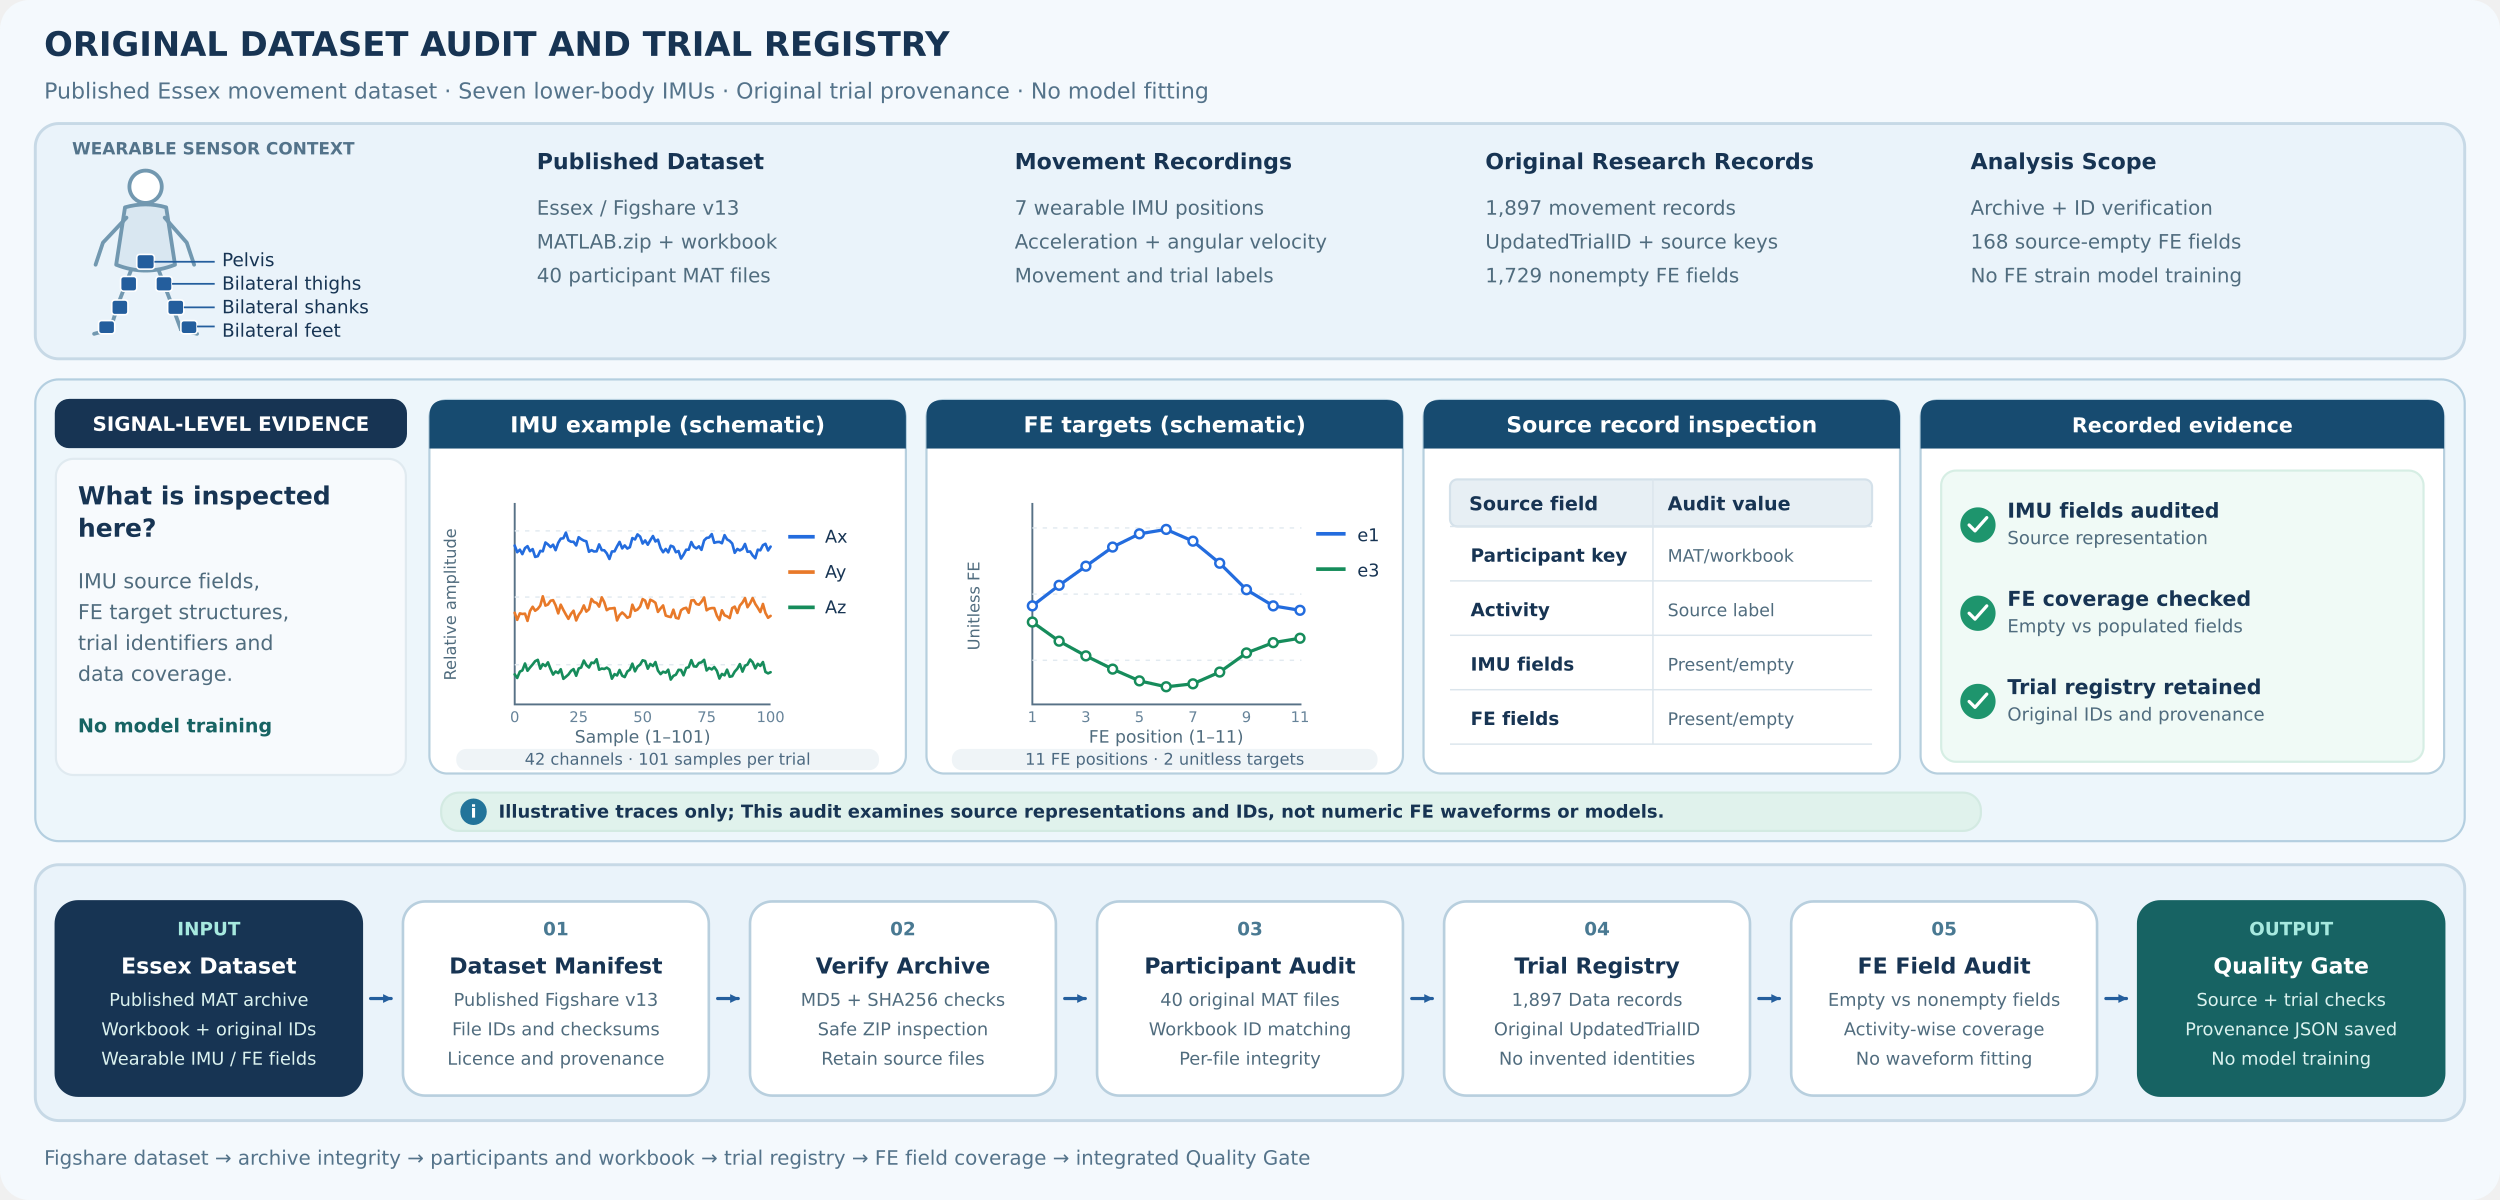
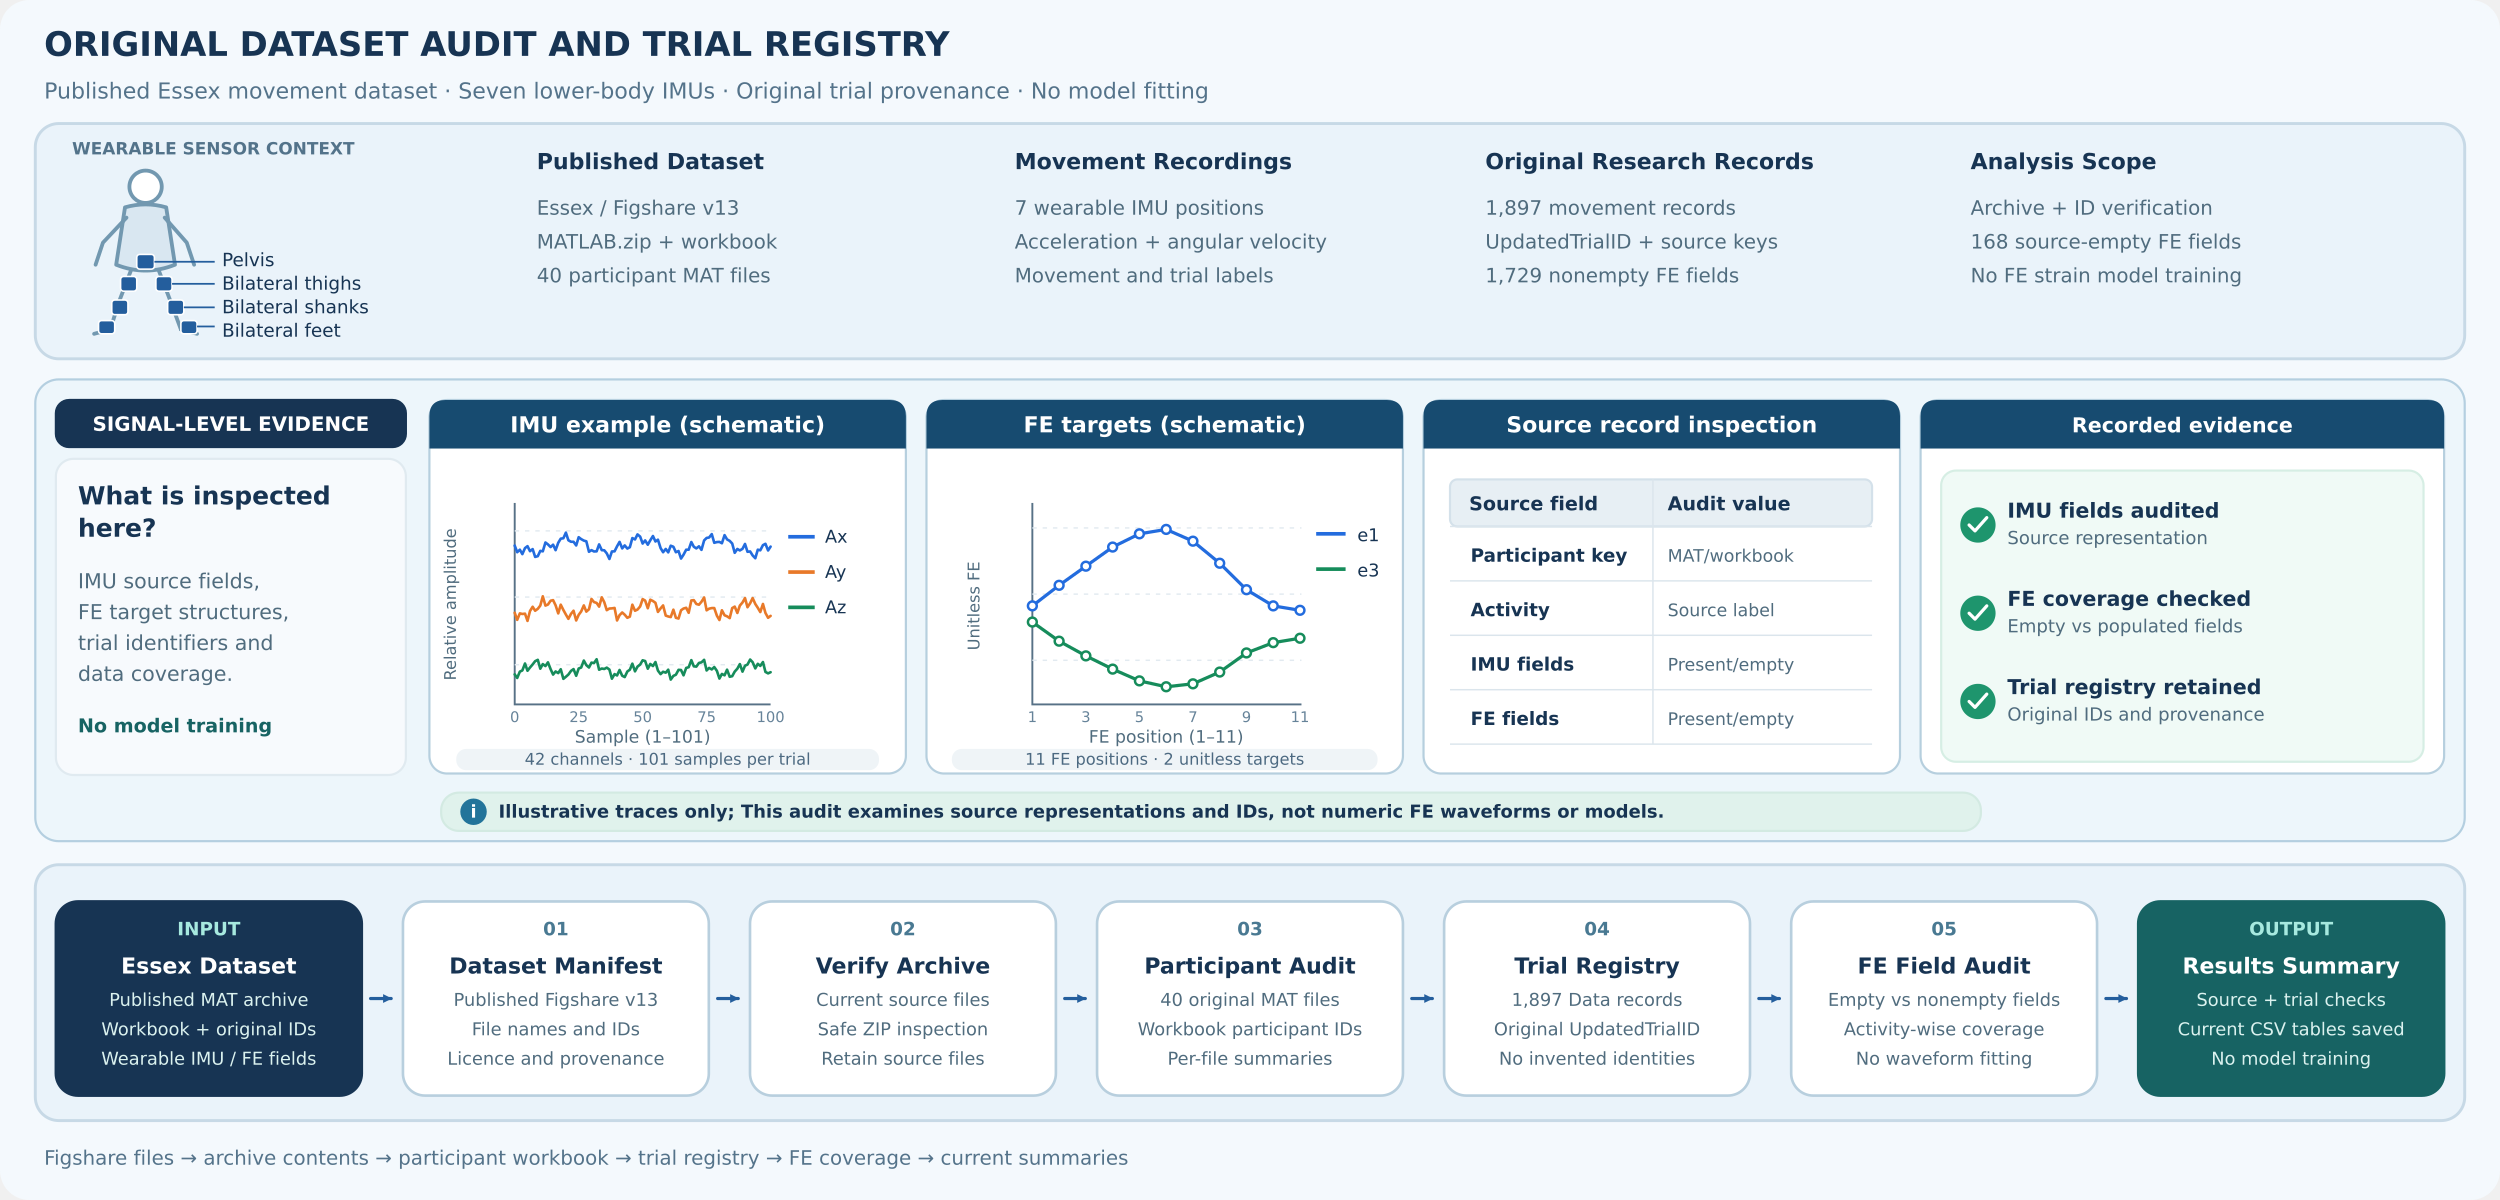
<svg xmlns="http://www.w3.org/2000/svg" width="1700" height="816" viewBox="0 0 1700 816" role="img" aria-labelledby="title desc">
  <defs>
    <marker id="arrow" markerUnits="userSpaceOnUse" markerWidth="6" markerHeight="6" refX="5.5" refY="3" orient="auto">
      <path d="M0 0 L6 3 L0 6 Z" fill="#245E9D" />
    </marker>
  </defs>
  <rect width="1700" height="816" rx="20" fill="#F4F9FD" />
  <g font-family="DejaVu Sans, Arial, sans-serif">
    <text x="30" y="38" font-size="23" font-weight="700" fill="#173453">ORIGINAL DATASET AUDIT AND TRIAL REGISTRY</text>
    <text x="30" y="67" font-size="15" fill="#54738A">Published Essex movement dataset · Seven lower-body IMUs · Original trial provenance · No model fitting</text>
    <rect x="24" y="84" width="1652" height="160" rx="16" fill="#EAF3FA" stroke="#C7D9E6" stroke-width="2" />
    <g aria-label="Front-view schematic of seven lower-limb wearable sensor placements">
      <text x="49" y="105" font-size="11.5" font-weight="700" fill="#53738A">WEARABLE SENSOR CONTEXT</text>
      <g stroke="#7298B0" stroke-width="2.6" stroke-linejoin="round" stroke-linecap="round">
        <circle cx="99" cy="127" r="11" fill="#FFFFFF" />
        <path d="M85 141 Q99 137 113 141 L119 180 Q99 188 79 180 Z" fill="#D9E7F1" />
        <path d="M86 148 L70 165 L65 180 M112 148 L127 165 L132 180" fill="none" />
        <path d="M89 184 L81 205 L75 224 M108 184 L116 205 L123 224" fill="none" />
        <path d="M75 224 L64 227 M123 224 L134 227" fill="none" />
      </g>
      <g fill="#245E9D" stroke="#FFFFFF" stroke-width="1.1">
        <rect x="93" y="173" width="12" height="10" rx="2" />
        <rect x="82" y="188" width="11" height="10" rx="2" />
        <rect x="106" y="188" width="11" height="10" rx="2" />
        <rect x="76" y="204" width="11" height="10" rx="2" />
        <rect x="114" y="204" width="11" height="10" rx="2" />
        <rect x="67" y="218" width="11" height="9" rx="2" />
        <rect x="123" y="218" width="11" height="9" rx="2" />
      </g>
      <g stroke="#245E9D" stroke-width="1.2" fill="none">
        <path d="M105 178 H146" />
        <path d="M117 193 H146" />
        <path d="M125 209 H146" />
        <path d="M134 222 H146" />
      </g>
      <g fill="#173453" font-size="12.5">
        <text x="151" y="181">Pelvis</text>
        <text x="151" y="197">Bilateral thighs</text>
        <text x="151" y="213">Bilateral shanks</text>
        <text x="151" y="229">Bilateral feet</text>
      </g>
    </g>
    <g fill="#506C7E" font-size="13.5">
      <text x="365" y="115" font-size="15" font-weight="700" fill="#173453">Published Dataset</text>
      <text x="365" y="146">Essex / Figshare v13</text>
      <text x="365" y="169">MATLAB.zip + workbook</text>
      <text x="365" y="192">40 participant MAT files</text>
      <text x="690" y="115" font-size="15" font-weight="700" fill="#173453">Movement Recordings</text>
      <text x="690" y="146">7 wearable IMU positions</text>
      <text x="690" y="169">Acceleration + angular velocity</text>
      <text x="690" y="192">Movement and trial labels</text>
      <text x="1010" y="115" font-size="15" font-weight="700" fill="#173453">Original Research Records</text>
      <text x="1010" y="146">1,897 movement records</text>
      <text x="1010" y="169">UpdatedTrialID + source keys</text>
      <text x="1010" y="192">1,729 nonempty FE fields</text>
      <text x="1340" y="115" font-size="15" font-weight="700" fill="#173453">Analysis Scope</text>
      <text x="1340" y="146">Archive + ID verification</text>
      <text x="1340" y="169">168 source-empty FE fields</text>
      <text x="1340" y="192">No FE strain model training</text>
    </g>
    <g aria-label="Additional signal-level evidence">
      <rect x="24" y="258" width="1652" height="314" rx="16" fill="#EDF6FB" stroke="#B4CFE0" stroke-width="1.5" />
      <rect x="38" y="272" width="238" height="32" rx="9" fill="#173453" stroke="#173453" stroke-width="1.5" />
      <text x="157" y="293" font-size="13.5" fill="#FFFFFF" font-weight="700" text-anchor="middle">SIGNAL-LEVEL EVIDENCE</text>
      <rect x="38" y="312" width="238" height="215" rx="12" fill="#F7FAFD" stroke="#E0EAF0" stroke-width="1.5" />
      <text x="53" y="343" font-size="17" fill="#173453" font-weight="700">What is inspected</text>
      <text x="53" y="365" font-size="17" fill="#173453" font-weight="700">here?</text>
      <text x="53" y="400" font-size="14" fill="#506C7E">IMU source fields,</text>
      <text x="53" y="421" font-size="14" fill="#506C7E">FE target structures,</text>
      <text x="53" y="442" font-size="14" fill="#506C7E">trial identifiers and</text>
      <text x="53" y="463" font-size="14" fill="#506C7E">data coverage.</text>
      <text x="53" y="498" font-size="13" fill="#176363" font-weight="700">No model training</text>
      <rect x="292" y="272" width="324" height="254" rx="12" fill="#FFFFFF" stroke="#B6CFDE" stroke-width="1.5" />
      <path d="M303 272 H605 Q616 272 616 283 V305 H292 V283 Q292 272 303 272 Z" fill="#174B70" />
      <text x="454" y="294" font-size="15" fill="#FFFFFF" font-weight="700" text-anchor="middle">IMU example (schematic)</text>
      <rect x="630" y="272" width="324" height="254" rx="12" fill="#FFFFFF" stroke="#B6CFDE" stroke-width="1.5" />
      <path d="M641 272 H943 Q954 272 954 283 V305 H630 V283 Q630 272 641 272 Z" fill="#174B70" />
      <text x="792" y="294" font-size="15" fill="#FFFFFF" font-weight="700" text-anchor="middle">FE targets (schematic)</text>
      <rect x="968" y="272" width="324" height="254" rx="12" fill="#FFFFFF" stroke="#B6CFDE" stroke-width="1.5" />
      <path d="M979 272 H1281 Q1292 272 1292 283 V305 H968 V283 Q968 272 979 272 Z" fill="#174B70" />
      <text x="1130" y="294" font-size="15" fill="#FFFFFF" font-weight="700" text-anchor="middle">Source record inspection</text>
      <rect x="1306" y="272" width="356" height="254" rx="12" fill="#FFFFFF" stroke="#B6CFDE" stroke-width="1.5" />
      <path d="M1317 272 H1651 Q1662 272 1662 283 V305 H1306 V283 Q1306 272 1317 272 Z" fill="#174B70" />
      <text x="1484" y="294" font-size="14" fill="#FFFFFF" font-weight="700" text-anchor="middle">Recorded evidence</text>
      <g aria-label="Schematic IMU accelerometer example">
        <path d="M350 342 V479 H524" fill="none" stroke="#577186" stroke-width="1.3" />
        <path d="M350 361 H524" stroke="#E2EAF0" stroke-width="1" stroke-dasharray="3 4" />
        <path d="M350 406 H524" stroke="#E2EAF0" stroke-width="1" stroke-dasharray="3 4" />
        <path d="M350 452 H524" stroke="#E2EAF0" stroke-width="1" stroke-dasharray="3 4" />
        <polyline points="350.0,371.0 351.7,375.5 353.5,373.8 355.2,376.8 357.0,372.7 358.7,371.4 360.4,374.8 362.2,373.4 363.9,378.7 365.7,378.2 367.4,374.6 369.1,374.9 370.9,368.9 372.6,370.2 374.4,372.0 376.1,370.4 377.8,374.1 379.6,369.1 381.3,366.3 383.1,366.0 384.8,362.2 386.5,367.4 388.3,368.4 390.0,368.4 391.8,370.9 393.5,365.3 395.2,366.6 397.0,367.6 398.7,368.1 400.5,375.2 402.2,374.1 403.9,375.0 405.7,374.9 407.4,370.2 409.2,374.1 410.9,374.2 412.6,376.3 414.4,380.1 416.1,375.0 417.9,374.9 419.6,371.5 421.3,368.5 423.1,372.9 424.8,370.9 426.6,373.0 428.3,372.1 430.0,365.9 431.8,366.8 433.5,363.4 435.3,364.9 437.0,369.6 438.7,367.5 440.5,370.4 442.2,367.4 444.0,364.5 445.7,368.2 447.4,367.0 449.2,372.7 450.9,375.5 452.7,373.3 454.4,375.6 456.1,371.1 457.9,371.8 459.6,375.5 461.4,374.7 463.1,379.8 464.8,377.2 466.6,373.8 468.3,373.8 470.1,368.6 471.8,371.8 473.5,372.9 475.3,371.5 477.0,373.9 478.8,367.5 480.5,365.8 482.2,365.5 484.0,363.2 485.7,369.1 487.5,368.6 489.2,368.5 490.9,369.4 492.7,363.9 494.4,366.8 496.2,367.8 497.9,369.6 499.6,375.9 501.4,373.3 503.1,374.3 504.9,373.2 506.6,369.9 508.3,375.2 510.1,375.0 511.8,377.7 513.6,379.6 515.3,373.8 517.0,374.2 518.8,370.7 520.5,369.8 522.3,374.3 524.0,371.7" fill="none" stroke="#236CDE" stroke-width="1.8" stroke-linecap="round" stroke-linejoin="round" />
        <path d="M536 365 H554" stroke="#236CDE" stroke-width="2.5" />
        <text x="561" y="369" font-size="12" fill="#173453">Ax</text>
        <polyline points="350.0,416.7 351.7,421.5 353.5,417.1 355.2,417.5 357.0,417.3 358.7,422.2 360.4,415.5 362.2,412.6 363.9,415.3 365.7,414.0 367.4,411.8 369.1,405.5 370.9,411.8 372.6,411.1 374.4,408.5 376.1,408.1 377.8,411.6 379.6,417.1 381.3,411.2 383.1,414.8 384.8,417.9 386.5,420.8 388.3,417.4 390.0,415.3 391.8,421.9 393.5,418.1 395.2,415.8 397.0,411.7 398.7,415.9 400.5,414.3 402.2,407.3 403.9,409.4 405.7,410.0 407.4,412.5 409.2,406.2 410.9,409.5 412.6,414.9 414.4,413.8 416.1,413.7 417.9,413.4 419.6,421.9 421.3,418.3 423.1,416.5 424.8,418.0 426.6,420.1 428.3,419.3 430.0,411.2 431.8,415.3 433.5,414.5 435.3,412.4 437.0,407.4 438.7,408.4 440.5,413.6 442.2,407.8 444.0,408.7 445.7,409.9 447.4,416.1 449.2,413.7 450.9,411.7 452.7,418.6 454.4,419.2 456.1,419.6 457.9,414.6 459.6,420.1 461.4,420.6 463.1,415.0 464.8,413.8 466.6,413.3 468.3,416.7 470.1,408.3 471.8,408.1 473.5,410.7 475.3,411.2 477.0,409.2 478.8,406.3 480.5,415.0 482.2,413.9 484.0,413.5 485.7,413.5 487.5,418.7 489.2,421.6 490.9,415.0 492.7,418.4 494.4,419.1 496.2,420.3 497.9,413.5 499.6,412.5 501.4,416.8 503.1,411.8 504.9,409.7 506.6,406.7 508.3,412.9 510.1,410.2 511.8,406.7 513.6,410.7 515.3,413.3 517.0,416.2 518.8,410.7 520.5,416.8 522.3,420.1 524.0,418.8" fill="none" stroke="#E87929" stroke-width="1.8" stroke-linecap="round" stroke-linejoin="round" />
        <path d="M536 389 H554" stroke="#E87929" stroke-width="2.5" />
        <text x="561" y="393" font-size="12" fill="#173453">Ay</text>
        <polyline points="350.0,458.6 351.7,461.0 353.5,456.7 355.2,455.9 357.0,451.2 358.7,456.1 360.4,453.9 362.2,451.8 363.9,449.6 365.7,448.7 367.4,454.7 369.1,451.6 370.9,452.9 372.6,450.4 374.4,455.0 376.1,458.7 377.8,456.6 379.6,457.7 381.3,455.1 383.1,461.6 384.8,460.2 386.5,458.7 388.3,456.2 390.0,455.0 391.8,459.5 393.5,454.6 395.2,453.9 397.0,449.2 398.7,452.3 400.5,453.9 402.2,450.6 403.9,450.9 405.7,448.3 407.4,455.4 409.2,454.6 410.9,454.9 412.6,454.0 414.4,455.3 416.1,461.5 417.9,458.4 419.6,459.3 421.3,455.6 423.1,459.5 424.8,460.4 426.6,456.6 428.3,455.4 430.0,451.3 431.8,456.5 433.5,453.3 435.3,451.9 437.0,449.0 438.7,449.5 440.5,454.7 442.2,451.5 444.0,452.9 445.7,450.2 447.4,456.0 449.2,458.4 450.9,456.8 452.7,457.4 454.4,455.4 456.1,462.1 457.9,459.6 459.6,458.8 461.4,455.5 463.1,455.6 464.8,459.2 466.6,454.2 468.3,453.7 470.1,448.9 471.8,453.1 473.5,453.3 475.3,450.8 477.0,450.4 478.8,448.7 480.5,455.9 482.2,454.2 484.0,455.2 485.7,453.6 487.5,456.2 489.2,461.4 490.9,458.3 492.7,459.2 494.4,455.4 496.2,460.2 497.9,459.8 499.6,456.7 501.4,454.7 503.1,451.6 504.9,456.7 506.6,452.7 508.3,451.9 510.1,448.5 511.8,450.3 513.6,454.5 515.3,451.4 517.0,452.8 518.8,450.2 520.5,456.9 522.3,457.9 524.0,457.1" fill="none" stroke="#168C5B" stroke-width="1.8" stroke-linecap="round" stroke-linejoin="round" />
        <path d="M536 413 H554" stroke="#168C5B" stroke-width="2.5" />
        <text x="561" y="417" font-size="12" fill="#173453">Az</text>
        <text x="350" y="491" font-size="10" fill="#668399" text-anchor="middle">0</text>
        <text x="393.5" y="491" font-size="10" fill="#668399" text-anchor="middle">25</text>
        <text x="437" y="491" font-size="10" fill="#668399" text-anchor="middle">50</text>
        <text x="480.5" y="491" font-size="10" fill="#668399" text-anchor="middle">75</text>
        <text x="524" y="491" font-size="10" fill="#668399" text-anchor="middle">100</text>
        <text x="437" y="505" font-size="11.7" fill="#506C7E" text-anchor="middle">Sample (1–101)</text>
        <text x="310" y="411" font-size="11" fill="#506C7E" text-anchor="middle" transform="rotate(-90 310 411)">Relative amplitude</text>
        <rect x="311" y="510" width="286" height="13" rx="6" fill="#EFF4F7" stroke="#EFF4F7" stroke-width="1.5" />
        <text x="454" y="520" font-size="11" fill="#4C6981" text-anchor="middle">42 channels · 101 samples per trial</text>
      </g>
      <g aria-label="Schematic finite-element e1 and e3 target example">
        <path d="M702 342 V479 H885" fill="none" stroke="#577186" stroke-width="1.3" />
        <path d="M702 359 H885" stroke="#E2EAF0" stroke-width="1" stroke-dasharray="3 4" />
        <path d="M702 404 H885" stroke="#E2EAF0" stroke-width="1" stroke-dasharray="3 4" />
        <path d="M702 449 H885" stroke="#E2EAF0" stroke-width="1" stroke-dasharray="3 4" />
        <polyline points="702.0,412 720.2,398 738.4,385 756.6,372 774.8,363 793.0,360 811.2,368 829.4,383 847.6,401 865.8,412 884.0,415" fill="none" stroke="#236CDE" stroke-width="2.2" stroke-linecap="round" stroke-linejoin="round" />
        <circle cx="702.0" cy="412" r="3" fill="#FFFFFF" stroke="#236CDE" stroke-width="1.7" />
        <circle cx="720.2" cy="398" r="3" fill="#FFFFFF" stroke="#236CDE" stroke-width="1.7" />
        <circle cx="738.4" cy="385" r="3" fill="#FFFFFF" stroke="#236CDE" stroke-width="1.7" />
        <circle cx="756.6" cy="372" r="3" fill="#FFFFFF" stroke="#236CDE" stroke-width="1.7" />
        <circle cx="774.8" cy="363" r="3" fill="#FFFFFF" stroke="#236CDE" stroke-width="1.7" />
        <circle cx="793.0" cy="360" r="3" fill="#FFFFFF" stroke="#236CDE" stroke-width="1.7" />
        <circle cx="811.2" cy="368" r="3" fill="#FFFFFF" stroke="#236CDE" stroke-width="1.7" />
        <circle cx="829.4" cy="383" r="3" fill="#FFFFFF" stroke="#236CDE" stroke-width="1.7" />
        <circle cx="847.6" cy="401" r="3" fill="#FFFFFF" stroke="#236CDE" stroke-width="1.7" />
        <circle cx="865.8" cy="412" r="3" fill="#FFFFFF" stroke="#236CDE" stroke-width="1.7" />
        <circle cx="884.0" cy="415" r="3" fill="#FFFFFF" stroke="#236CDE" stroke-width="1.7" />
        <polyline points="702.0,423 720.2,436 738.4,446 756.6,455 774.8,463 793.0,467 811.2,465 829.4,457 847.6,444 865.8,437 884.0,434" fill="none" stroke="#168C5B" stroke-width="2.2" stroke-linecap="round" stroke-linejoin="round" />
        <circle cx="702.0" cy="423" r="3" fill="#FFFFFF" stroke="#168C5B" stroke-width="1.7" />
        <circle cx="720.2" cy="436" r="3" fill="#FFFFFF" stroke="#168C5B" stroke-width="1.7" />
        <circle cx="738.4" cy="446" r="3" fill="#FFFFFF" stroke="#168C5B" stroke-width="1.7" />
        <circle cx="756.6" cy="455" r="3" fill="#FFFFFF" stroke="#168C5B" stroke-width="1.7" />
        <circle cx="774.8" cy="463" r="3" fill="#FFFFFF" stroke="#168C5B" stroke-width="1.7" />
        <circle cx="793.0" cy="467" r="3" fill="#FFFFFF" stroke="#168C5B" stroke-width="1.7" />
        <circle cx="811.2" cy="465" r="3" fill="#FFFFFF" stroke="#168C5B" stroke-width="1.7" />
        <circle cx="829.4" cy="457" r="3" fill="#FFFFFF" stroke="#168C5B" stroke-width="1.7" />
        <circle cx="847.6" cy="444" r="3" fill="#FFFFFF" stroke="#168C5B" stroke-width="1.7" />
        <circle cx="865.8" cy="437" r="3" fill="#FFFFFF" stroke="#168C5B" stroke-width="1.7" />
        <circle cx="884.0" cy="434" r="3" fill="#FFFFFF" stroke="#168C5B" stroke-width="1.7" />
        <text x="702" y="491" font-size="10" fill="#668399" text-anchor="middle">1</text>
        <text x="738.4" y="491" font-size="10" fill="#668399" text-anchor="middle">3</text>
        <text x="774.8" y="491" font-size="10" fill="#668399" text-anchor="middle">5</text>
        <text x="811.2" y="491" font-size="10" fill="#668399" text-anchor="middle">7</text>
        <text x="847.6" y="491" font-size="10" fill="#668399" text-anchor="middle">9</text>
        <text x="884" y="491" font-size="10" fill="#668399" text-anchor="middle">11</text>
        <text x="793" y="505" font-size="11.7" fill="#506C7E" text-anchor="middle">FE position (1–11)</text>
        <text x="666" y="412" font-size="11" fill="#506C7E" text-anchor="middle" transform="rotate(-90 666 412)">Unitless FE</text>
        <path d="M895 363 H915" stroke="#236CDE" stroke-width="2.5" />
        <text x="923" y="368" font-size="12" fill="#173453">e1</text>
        <path d="M895 387 H915" stroke="#168C5B" stroke-width="2.5" />
        <text x="923" y="392" font-size="12" fill="#173453">e3</text>
        <rect x="648" y="510" width="288" height="13" rx="6" fill="#EFF4F7" stroke="#EFF4F7" stroke-width="1.5" />
        <text x="792" y="520" font-size="11" fill="#4C6981" text-anchor="middle">11 FE positions · 2 unitless targets</text>
      </g>
      <g aria-label="Source schema fields">
        <rect x="986" y="326" width="287" height="32" rx="5" fill="#E7EFF4" stroke="#D4E1EA" stroke-width="1.5" />
        <text x="999" y="347" font-size="13" fill="#173453" font-weight="700">Source field</text>
        <text x="1134" y="347" font-size="13" fill="#173453" font-weight="700">Audit value</text>
        <path d="M986 358 H1273" stroke="#DBE5EC" stroke-width="1" />
        <path d="M986 395 H1273" stroke="#DBE5EC" stroke-width="1" />
        <path d="M986 432 H1273" stroke="#DBE5EC" stroke-width="1" />
        <path d="M986 469 H1273" stroke="#DBE5EC" stroke-width="1" />
        <path d="M986 506 H1273" stroke="#DBE5EC" stroke-width="1" />
        <path d="M1124 326 V506" stroke="#DBE5EC" stroke-width="1" />
        <text x="1000" y="382" font-size="12.5" fill="#173453" font-weight="700">Participant key</text>
        <text x="1134" y="382" font-size="11.8" fill="#506C7E">MAT/workbook</text>
        <text x="1000" y="419" font-size="12.5" fill="#173453" font-weight="700">Activity</text>
        <text x="1134" y="419" font-size="11.8" fill="#506C7E">Source label</text>
        <text x="1000" y="456" font-size="12.5" fill="#173453" font-weight="700">IMU fields</text>
        <text x="1134" y="456" font-size="11.8" fill="#506C7E">Present/empty</text>
        <text x="1000" y="493" font-size="12.5" fill="#173453" font-weight="700">FE fields</text>
        <text x="1134" y="493" font-size="11.8" fill="#506C7E">Present/empty</text>
      </g>
      <g aria-label="Recorded source audit outcomes">
        <rect x="1320" y="320" width="328" height="198" rx="10" fill="#F0FAF6" stroke="#D6EEE4" stroke-width="1.5" />
        <circle cx="1345" cy="357" r="12" fill="#1E956D" />
        <path d="M1339 357 L1343 361 L1351 352" stroke="#FFFFFF" stroke-width="2.2" fill="none" stroke-linecap="round" stroke-linejoin="round" />
        <circle cx="1345" cy="417" r="12" fill="#1E956D" />
        <path d="M1339 417 L1343 421 L1351 412" stroke="#FFFFFF" stroke-width="2.2" fill="none" stroke-linecap="round" stroke-linejoin="round" />
        <circle cx="1345" cy="477" r="12" fill="#1E956D" />
        <path d="M1339 477 L1343 481 L1351 472" stroke="#FFFFFF" stroke-width="2.2" fill="none" stroke-linecap="round" stroke-linejoin="round" />
        <text x="1365" y="352" font-size="14" fill="#173453" font-weight="700">IMU fields audited</text>
        <text x="1365" y="370" font-size="12.3" fill="#506C7E">Source representation</text>
        <text x="1365" y="412" font-size="14" fill="#173453" font-weight="700">FE coverage checked</text>
        <text x="1365" y="430" font-size="12.3" fill="#506C7E">Empty vs populated fields</text>
        <text x="1365" y="472" font-size="14" fill="#173453" font-weight="700">Trial registry retained</text>
        <text x="1365" y="490" font-size="12.3" fill="#506C7E">Original IDs and provenance</text>
      </g>
      <rect x="300" y="539" width="1047" height="26" rx="12" fill="#E0F2EC" stroke="#D3EAE2" stroke-width="1.5" />
      <circle cx="322" cy="552" r="9" fill="#23749A" />
      <text x="322" y="556" font-size="12" fill="#FFFFFF" font-weight="700" text-anchor="middle">i</text>
      <text x="339" y="556" font-size="12.2" fill="#173453" font-weight="700">Illustrative traces only; This audit examines source representations and IDs, not numeric FE waveforms or models.</text>
    </g>
    <g transform="translate(0 326)" aria-label="Source audit workflow">
      <rect x="24" y="262" width="1652" height="174" rx="16" fill="#EAF3FA" stroke="#C7D9E6" stroke-width="2" />
      <g aria-label="Essex Dataset">
        <rect x="38" y="287" width="208" height="132" rx="15" fill="#173453" stroke="#173453" stroke-width="1.8" />
        <text x="142" y="310" text-anchor="middle" font-size="12.5" font-weight="700" fill="#A7E9DF">INPUT</text>
        <text x="142" y="336" text-anchor="middle" font-size="15" font-weight="700" fill="#FFFFFF">Essex Dataset</text>
        <text x="142" y="358" text-anchor="middle" font-size="12.1" fill="#DBF2EF">Published MAT archive</text>
        <text x="142" y="378" text-anchor="middle" font-size="12.1" fill="#DBF2EF">Workbook + original IDs</text>
        <text x="142" y="398" text-anchor="middle" font-size="12.1" fill="#DBF2EF">Wearable IMU / FE fields</text>
      </g>
      <path d="M252 353 H266" fill="none" stroke="#245E9D" stroke-width="2.2" stroke-linecap="round" marker-end="url(#arrow)" />
      <g aria-label="Dataset Manifest">
        <rect x="274" y="287" width="208" height="132" rx="15" fill="#FFFFFF" stroke="#B8CFDE" stroke-width="1.8" />
        <text x="378" y="310" text-anchor="middle" font-size="12.5" font-weight="700" fill="#497992">01</text>
        <text x="378" y="336" text-anchor="middle" font-size="15" font-weight="700" fill="#173453">Dataset Manifest</text>
        <text x="378" y="358" text-anchor="middle" font-size="12.1" fill="#506C7E">Published Figshare v13</text>
-         <text x="378" y="378" text-anchor="middle" font-size="12.1" fill="#506C7E">File IDs and checksums</text>
+         <text x="378" y="378" text-anchor="middle" font-size="12.1" fill="#506C7E">File names and IDs</text>
        <text x="378" y="398" text-anchor="middle" font-size="12.1" fill="#506C7E">Licence and provenance</text>
      </g>
      <path d="M488 353 H502" fill="none" stroke="#245E9D" stroke-width="2.2" stroke-linecap="round" marker-end="url(#arrow)" />
      <g aria-label="Verify Archive">
        <rect x="510" y="287" width="208" height="132" rx="15" fill="#FFFFFF" stroke="#B8CFDE" stroke-width="1.8" />
        <text x="614" y="310" text-anchor="middle" font-size="12.5" font-weight="700" fill="#497992">02</text>
        <text x="614" y="336" text-anchor="middle" font-size="15" font-weight="700" fill="#173453">Verify Archive</text>
-         <text x="614" y="358" text-anchor="middle" font-size="12.1" fill="#506C7E">MD5 + SHA256 checks</text>
+         <text x="614" y="358" text-anchor="middle" font-size="12.1" fill="#506C7E">Current source files</text>
        <text x="614" y="378" text-anchor="middle" font-size="12.1" fill="#506C7E">Safe ZIP inspection</text>
        <text x="614" y="398" text-anchor="middle" font-size="12.1" fill="#506C7E">Retain source files</text>
      </g>
      <path d="M724 353 H738" fill="none" stroke="#245E9D" stroke-width="2.2" stroke-linecap="round" marker-end="url(#arrow)" />
      <g aria-label="Participant Audit">
        <rect x="746" y="287" width="208" height="132" rx="15" fill="#FFFFFF" stroke="#B8CFDE" stroke-width="1.8" />
        <text x="850" y="310" text-anchor="middle" font-size="12.5" font-weight="700" fill="#497992">03</text>
        <text x="850" y="336" text-anchor="middle" font-size="15" font-weight="700" fill="#173453">Participant Audit</text>
        <text x="850" y="358" text-anchor="middle" font-size="12.1" fill="#506C7E">40 original MAT files</text>
-         <text x="850" y="378" text-anchor="middle" font-size="12.1" fill="#506C7E">Workbook ID matching</text>
-         <text x="850" y="398" text-anchor="middle" font-size="12.1" fill="#506C7E">Per-file integrity</text>
+         <text x="850" y="378" text-anchor="middle" font-size="12.1" fill="#506C7E">Workbook participant IDs</text>
+         <text x="850" y="398" text-anchor="middle" font-size="12.1" fill="#506C7E">Per-file summaries</text>
      </g>
      <path d="M960 353 H974" fill="none" stroke="#245E9D" stroke-width="2.2" stroke-linecap="round" marker-end="url(#arrow)" />
      <g aria-label="Trial Registry">
        <rect x="982" y="287" width="208" height="132" rx="15" fill="#FFFFFF" stroke="#B8CFDE" stroke-width="1.8" />
        <text x="1086" y="310" text-anchor="middle" font-size="12.5" font-weight="700" fill="#497992">04</text>
        <text x="1086" y="336" text-anchor="middle" font-size="15" font-weight="700" fill="#173453">Trial Registry</text>
        <text x="1086" y="358" text-anchor="middle" font-size="12.1" fill="#506C7E">1,897 Data records</text>
        <text x="1086" y="378" text-anchor="middle" font-size="12.1" fill="#506C7E">Original UpdatedTrialID</text>
        <text x="1086" y="398" text-anchor="middle" font-size="12.1" fill="#506C7E">No invented identities</text>
      </g>
      <path d="M1196 353 H1210" fill="none" stroke="#245E9D" stroke-width="2.2" stroke-linecap="round" marker-end="url(#arrow)" />
      <g aria-label="FE Field Audit">
        <rect x="1218" y="287" width="208" height="132" rx="15" fill="#FFFFFF" stroke="#B8CFDE" stroke-width="1.8" />
        <text x="1322" y="310" text-anchor="middle" font-size="12.5" font-weight="700" fill="#497992">05</text>
        <text x="1322" y="336" text-anchor="middle" font-size="15" font-weight="700" fill="#173453">FE Field Audit</text>
        <text x="1322" y="358" text-anchor="middle" font-size="12.1" fill="#506C7E">Empty vs nonempty fields</text>
        <text x="1322" y="378" text-anchor="middle" font-size="12.1" fill="#506C7E">Activity-wise coverage</text>
        <text x="1322" y="398" text-anchor="middle" font-size="12.1" fill="#506C7E">No waveform fitting</text>
      </g>
      <path d="M1432 353 H1446" fill="none" stroke="#245E9D" stroke-width="2.2" stroke-linecap="round" marker-end="url(#arrow)" />
-       <g aria-label="Quality Gate">
+       <g aria-label="Results Summary">
        <rect x="1454" y="287" width="208" height="132" rx="15" fill="#176363" stroke="#176363" stroke-width="1.8" />
        <text x="1558" y="310" text-anchor="middle" font-size="12.5" font-weight="700" fill="#A7E9DF">OUTPUT</text>
-         <text x="1558" y="336" text-anchor="middle" font-size="15" font-weight="700" fill="#FFFFFF">Quality Gate</text>
+         <text x="1558" y="336" text-anchor="middle" font-size="15" font-weight="700" fill="#FFFFFF">Results Summary</text>
        <text x="1558" y="358" text-anchor="middle" font-size="12.1" fill="#DBF2EF">Source + trial checks</text>
-         <text x="1558" y="378" text-anchor="middle" font-size="12.1" fill="#DBF2EF">Provenance JSON saved</text>
+         <text x="1558" y="378" text-anchor="middle" font-size="12.1" fill="#DBF2EF">Current CSV tables saved</text>
        <text x="1558" y="398" text-anchor="middle" font-size="12.1" fill="#DBF2EF">No model training</text>
      </g>
-       <text x="30" y="466" font-size="13.5" fill="#54738A">Figshare dataset → archive integrity → participants and workbook → trial registry → FE field coverage → integrated Quality Gate</text>
+       <text x="30" y="466" font-size="13.5" fill="#54738A">Figshare files → archive contents → participant workbook → trial registry → FE coverage → current summaries</text>
    </g>
  </g>
</svg>
